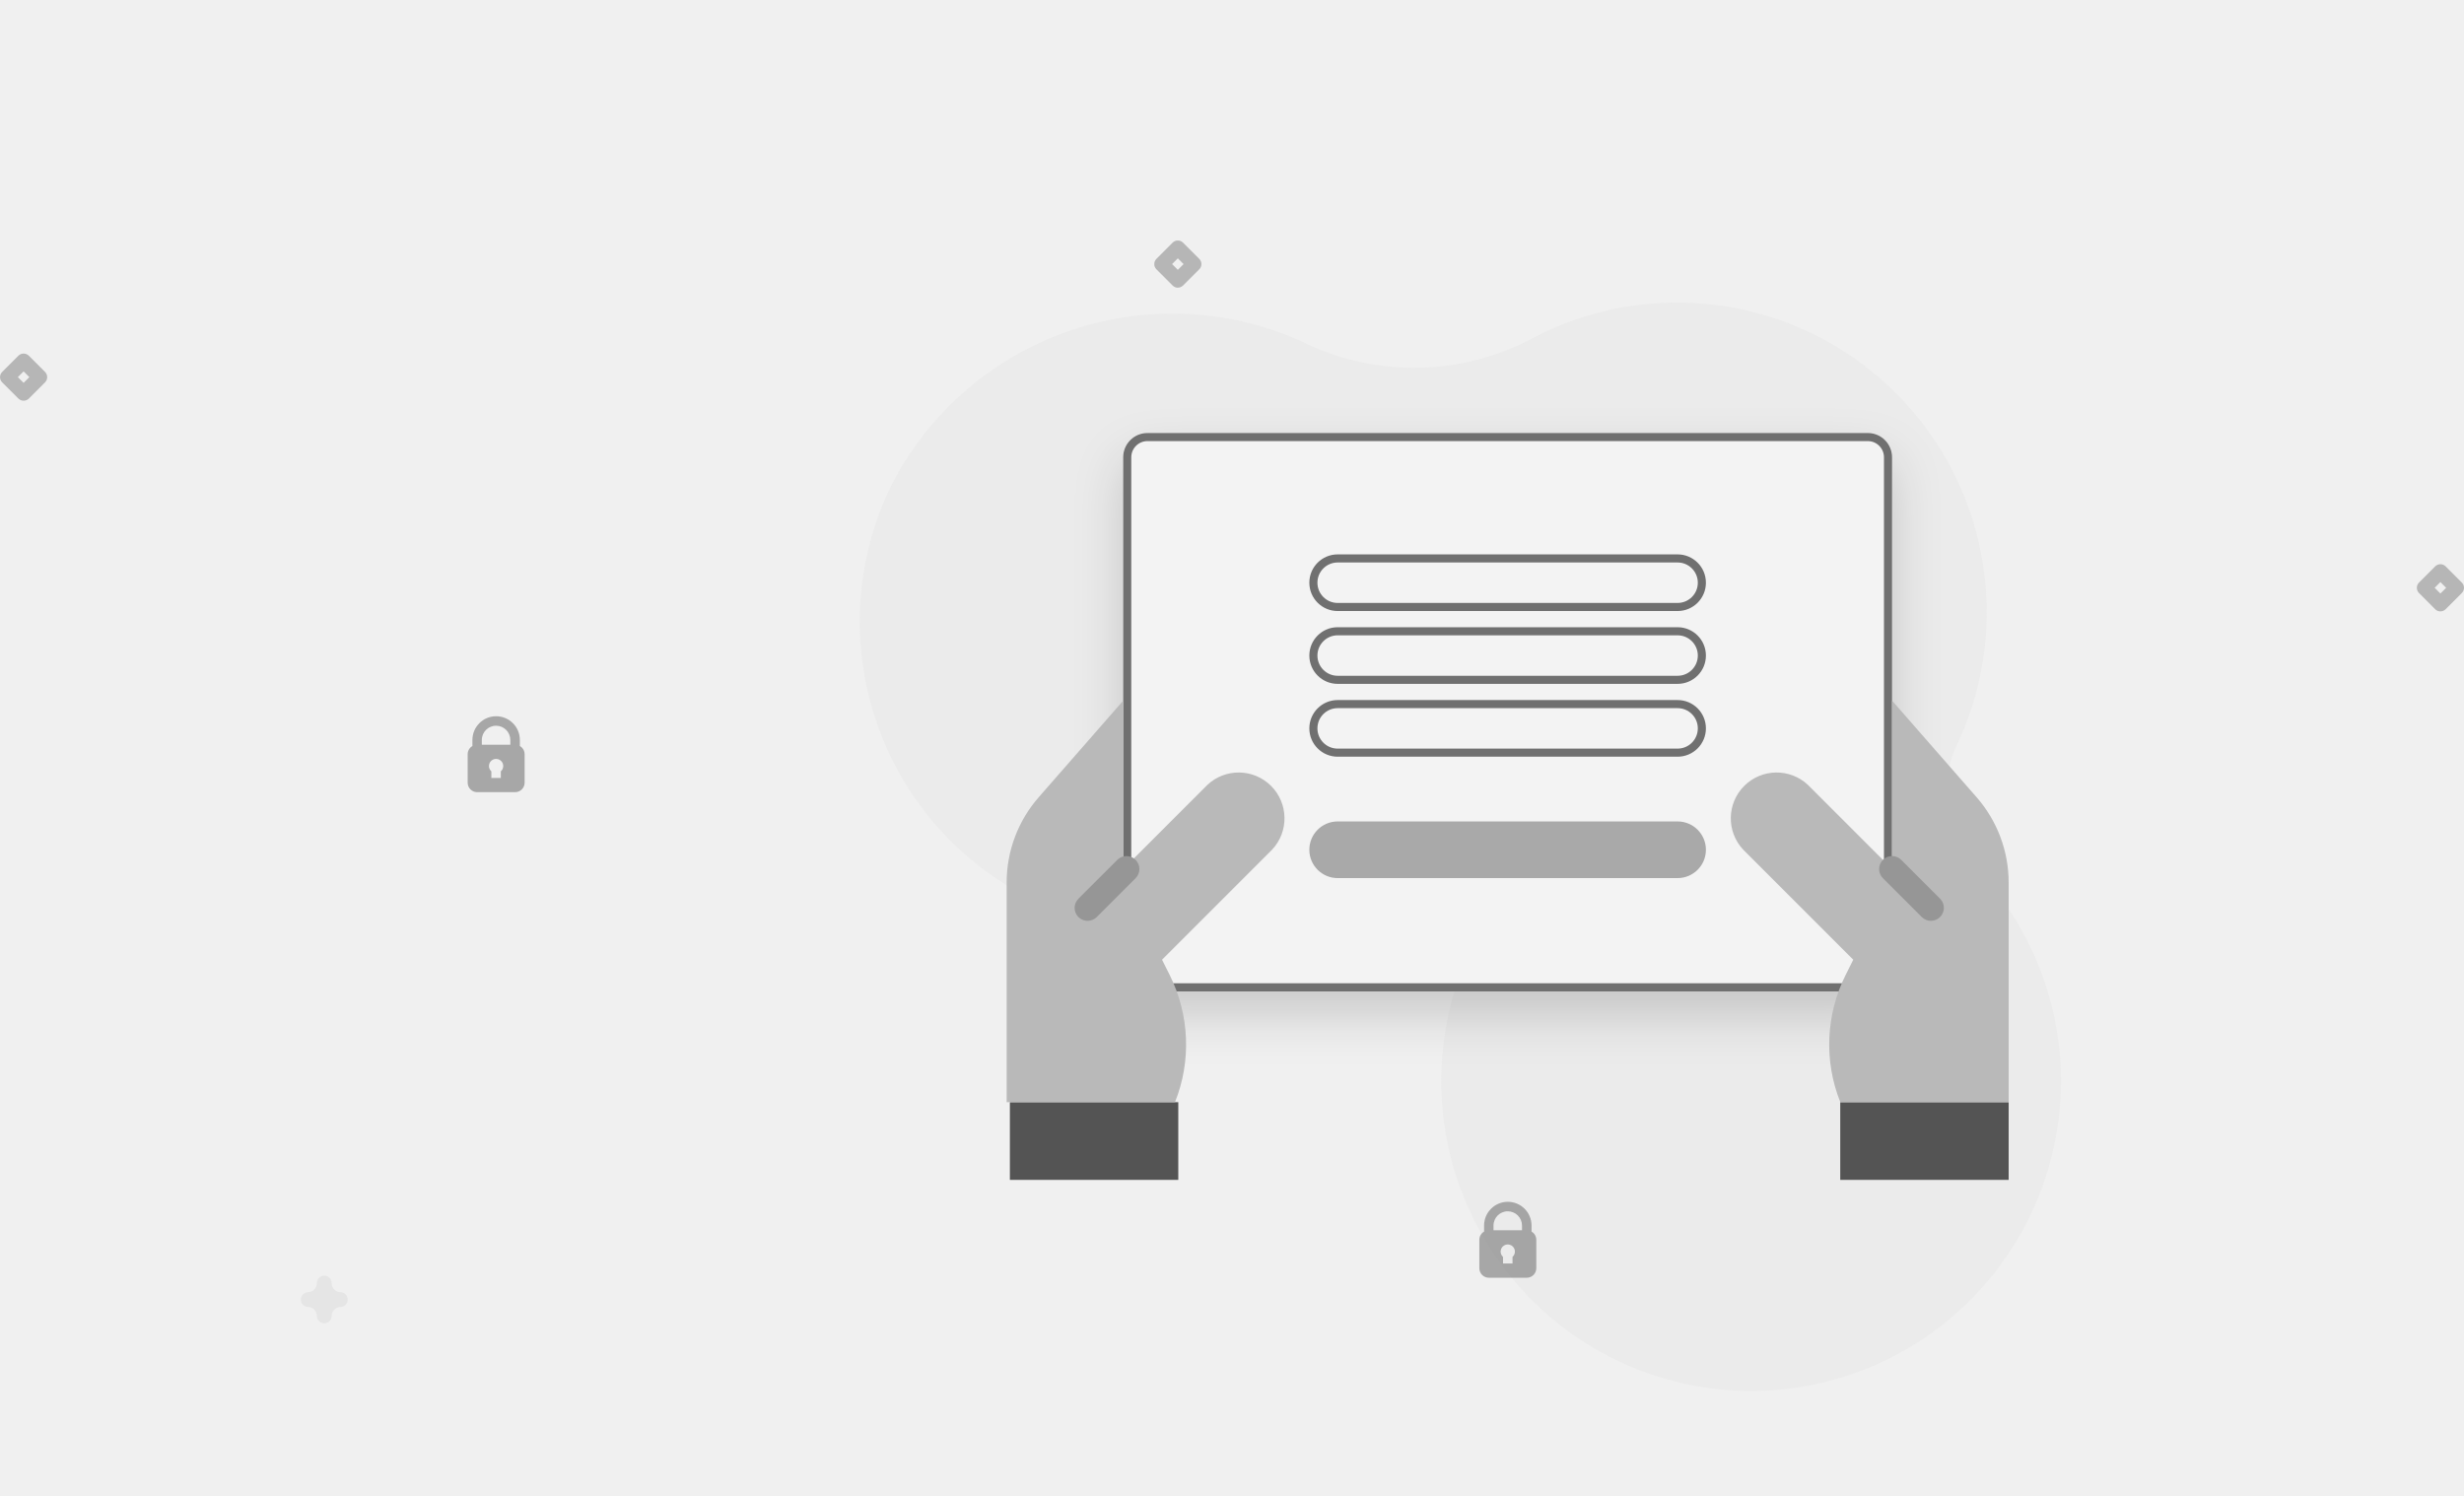
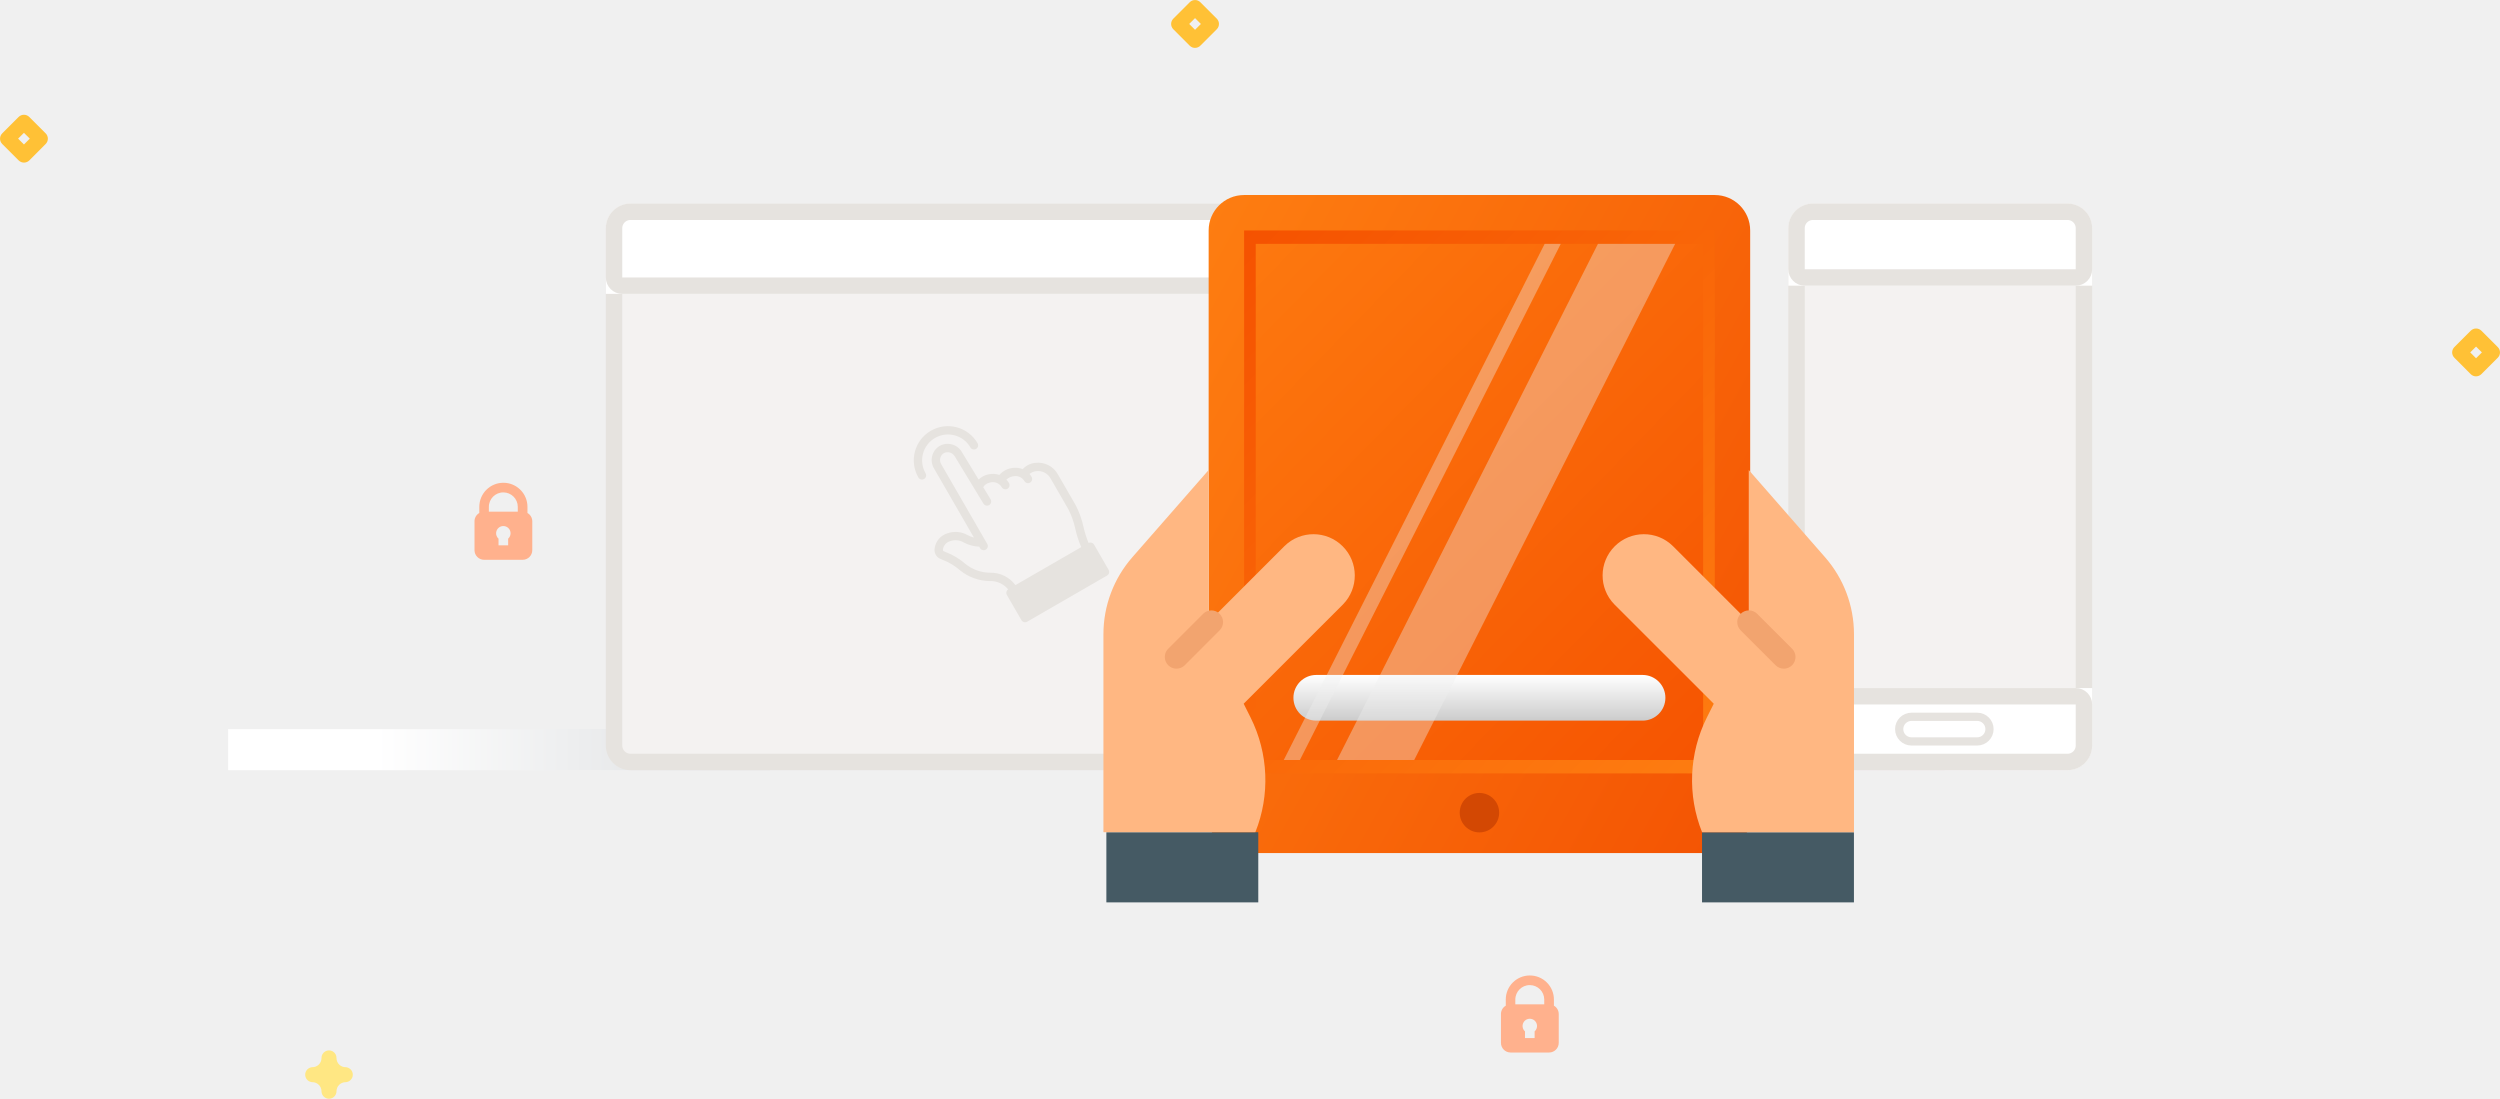
- <svg xmlns="http://www.w3.org/2000/svg" width="304.445" height="184.789" viewBox="0 0 304.445 184.789">
+ <svg xmlns="http://www.w3.org/2000/svg" xmlns:xlink="http://www.w3.org/1999/xlink" width="304.445" height="133.802" viewBox="0 0 304.445 133.802">
  <defs>
-     <filter id="Rectangle_375" x="129.778" y="47.505" width="113" height="87" filterUnits="userSpaceOnUse">
-       <feOffset dy="3" input="SourceAlpha" />
-       <feGaussianBlur stdDeviation="3" result="blur" />
-       <feFlood flood-opacity="0.161" />
-       <feComposite operator="in" in2="blur" />
-       <feComposite in="SourceGraphic" />
-     </filter>
+     <linearGradient id="linear-gradient" x1="0.274" y1="0.5" x2="1" y2="0.5" gradientUnits="objectBoundingBox">
+       <stop offset="0" stop-color="#fff" />
+       <stop offset="1" stop-color="#dbdddf" />
+     </linearGradient>
+     <linearGradient id="linear-gradient-3" x1="-0.126" y1="-0.129" x2="1.223" y2="0.78" gradientUnits="objectBoundingBox">
+       <stop offset="0" stop-color="#ff8313" />
+       <stop offset="1" stop-color="#f35102" />
+     </linearGradient>
+     <linearGradient id="linear-gradient-4" x1="1.059" y1="1.228" x2="-0.033" y2="-0.015" gradientUnits="objectBoundingBox">
+       <stop offset="0" stop-color="#ff8313" />
+       <stop offset="1" stop-color="#f55100" />
+     </linearGradient>
+     <linearGradient id="linear-gradient-5" x1="-0.313" y1="-0.295" x2="1" y2="1.177" xlink:href="#linear-gradient-4" />
+     <linearGradient id="linear-gradient-6" x1="0.5" x2="0.5" y2="1" gradientUnits="objectBoundingBox">
+       <stop offset="0" stop-color="#fff" />
+       <stop offset="1" stop-color="#ccc" />
+     </linearGradient>
  </defs>
-   <g id="user-self-registration-illustration" transform="translate(-141.222 -68.495)">
-     <path id="Path_81" d="M163.973,73.972A38.194,38.194,0,0,0,141.32,50.558a13.869,13.869,0,0,1-8.946-12.789V37.4A38.273,38.273,0,0,0,63.3,15.568a31.233,31.233,0,0,1-25,12.959q-.437,0-.875.009A39,39,0,0,0,0,66.285a38.284,38.284,0,0,0,74.235,13.67,7.834,7.834,0,0,1,9.5-4.79l.149.042a7.814,7.814,0,0,1,5.691,8.146,38.282,38.282,0,1,0,74.393-9.387Z" transform="translate(280.616 68.495) rotate(26)" fill="#dbdbdb" opacity="0.24" />
-     <path id="Path_95" d="M424.493,166.965a.914.914,0,0,1-.914-.914,1.1,1.1,0,0,0-1.1-1.1.915.915,0,0,1,0-1.829,1.1,1.1,0,0,0,1.1-1.1.915.915,0,1,1,1.829,0,1.1,1.1,0,0,0,1.1,1.1.915.915,0,0,1,0,1.829,1.1,1.1,0,0,0-1.1,1.1.914.914,0,0,1-.914.914Z" transform="translate(-243.207 65.047)" fill="#e5e5e5" />
-     <path id="Path_96" d="M68.794,419.851a.915.915,0,0,1-.645-.267l-2-2a.914.914,0,0,1,0-1.291l2-2a.914.914,0,0,1,1.291,0l2,2a.914.914,0,0,1,0,1.291l-2,2.008A.915.915,0,0,1,68.794,419.851Zm-.711-2.917.711.711.711-.711-.711-.708Z" transform="translate(75.344 -301.841)" fill="rgba(157,157,157,0.7)" />
-     <path id="Path_98" d="M141.064,46.254a.914.914,0,0,1-.645-.267l-2-2.005a.914.914,0,0,1,0-1.291l2-2a.914.914,0,0,1,1.291,0l2,2a.914.914,0,0,1,0,1.291l-2,2a.909.909,0,0,1-.645.267Zm-.711-2.917.711.711.711-.711-.711-.711Z" transform="translate(301.688 97.79)" fill="rgba(157,157,157,0.7)" />
-     <path id="Path_98-2" data-name="Path_98" d="M141.064,46.254a.914.914,0,0,1-.645-.267l-2-2.005a.914.914,0,0,1,0-1.291l2-2a.914.914,0,0,1,1.291,0l2,2a.914.914,0,0,1,0,1.291l-2,2a.909.909,0,0,1-.645.267Zm-.711-2.917.711.711.711-.711-.711-.711Z" transform="translate(145.688 57.79)" fill="rgba(157,157,157,0.7)" />
-     <path id="padlock" d="M70.9,3.681V2.932a2.932,2.932,0,1,0-5.864,0v.749a1.169,1.169,0,0,0-.586,1.01V8.209a1.174,1.174,0,0,0,1.173,1.173h4.691a1.174,1.174,0,0,0,1.173-1.173V4.691a1.169,1.169,0,0,0-.586-1.01ZM67.963,1.173a1.761,1.761,0,0,1,1.759,1.759v.586H66.2V2.932a1.761,1.761,0,0,1,1.759-1.759Zm.586,5.635v.815H67.377V6.808a.88.88,0,1,1,1.173,0Z" transform="translate(259.555 217)" fill="#6b6b6b" opacity="0.55" />
-     <path id="padlock-2" data-name="padlock" d="M70.9,3.681V2.932a2.932,2.932,0,1,0-5.864,0v.749a1.169,1.169,0,0,0-.586,1.01V8.209a1.174,1.174,0,0,0,1.173,1.173h4.691a1.174,1.174,0,0,0,1.173-1.173V4.691a1.169,1.169,0,0,0-.586-1.01ZM67.963,1.173a1.761,1.761,0,0,1,1.759,1.759v.586H66.2V2.932a1.761,1.761,0,0,1,1.759-1.759Zm.586,5.635v.815H67.377V6.808a.88.88,0,1,1,1.173,0Z" transform="translate(134.555 157)" fill="#6b6b6b" opacity="0.55" />
-     <g id="Group_1065" data-name="Group 1065">
-       <g transform="matrix(1, 0, 0, 1, 141.22, 68.5)" filter="url(#Rectangle_375)">
-         <g id="Rectangle_375-2" data-name="Rectangle 375" transform="translate(138.78 53.5)" fill="#f3f3f3" stroke="#707070" stroke-width="1">
-           <rect width="95" height="69" rx="3" stroke="none" />
-           <rect x="0.5" y="0.5" width="94" height="68" rx="2.5" fill="none" />
+   <g id="user-self-registration-illustration" transform="translate(-141.222 -98.21)">
+     <path id="Path_95" d="M424.493,166.965a.914.914,0,0,1-.914-.914,1.1,1.1,0,0,0-1.1-1.1.915.915,0,0,1,0-1.829,1.1,1.1,0,0,0,1.1-1.1.915.915,0,1,1,1.829,0,1.1,1.1,0,0,0,1.1,1.1.915.915,0,0,1,0,1.829,1.1,1.1,0,0,0-1.1,1.1.914.914,0,0,1-.914.914Z" transform="translate(-243.207 65.047)" fill="#ffe783" />
+     <path id="Path_96" d="M68.794,419.851a.915.915,0,0,1-.645-.267l-2-2a.914.914,0,0,1,0-1.291l2-2a.914.914,0,0,1,1.291,0l2,2a.914.914,0,0,1,0,1.291l-2,2.008A.915.915,0,0,1,68.794,419.851Zm-.711-2.917.711.711.711-.711-.711-.708Z" transform="translate(75.344 -301.841)" fill="#ffc136" />
+     <path id="Path_98" d="M141.064,46.254a.914.914,0,0,1-.645-.267l-2-2.005a.914.914,0,0,1,0-1.291l2-2a.914.914,0,0,1,1.291,0l2,2a.914.914,0,0,1,0,1.291l-2,2a.909.909,0,0,1-.645.267Zm-.711-2.917.711.711.711-.711-.711-.711Z" transform="translate(301.688 97.79)" fill="#ffc136" />
+     <path id="Path_98-2" data-name="Path_98" d="M141.064,46.254a.914.914,0,0,1-.645-.267l-2-2.005a.914.914,0,0,1,0-1.291l2-2a.914.914,0,0,1,1.291,0l2,2a.914.914,0,0,1,0,1.291l-2,2a.909.909,0,0,1-.645.267Zm-.711-2.917.711.711.711-.711-.711-.711Z" transform="translate(145.688 57.79)" fill="#ffc136" />
+     <path id="padlock" d="M70.9,3.681V2.932a2.932,2.932,0,1,0-5.864,0v.749a1.169,1.169,0,0,0-.586,1.01V8.209a1.174,1.174,0,0,0,1.173,1.173h4.691a1.174,1.174,0,0,0,1.173-1.173V4.691a1.169,1.169,0,0,0-.586-1.01ZM67.963,1.173a1.761,1.761,0,0,1,1.759,1.759v.586H66.2V2.932a1.761,1.761,0,0,1,1.759-1.759Zm.586,5.635v.815H67.377V6.808a.88.88,0,1,1,1.173,0Z" transform="translate(259.555 217)" fill="#ffb18d" />
+     <path id="padlock-2" data-name="padlock" d="M70.9,3.681V2.932a2.932,2.932,0,1,0-5.864,0v.749a1.169,1.169,0,0,0-.586,1.01V8.209a1.174,1.174,0,0,0,1.173,1.173h4.691a1.174,1.174,0,0,0,1.173-1.173V4.691a1.169,1.169,0,0,0-.586-1.01ZM67.963,1.173a1.761,1.761,0,0,1,1.759,1.759v.586H66.2V2.932a1.761,1.761,0,0,1,1.759-1.759Zm.586,5.635v.815H67.377V6.808a.88.88,0,1,1,1.173,0Z" transform="translate(134.555 157)" fill="#ffb18d" />
+     <rect id="Rectangle_411" data-name="Rectangle 411" width="49" height="7" rx="3.5" transform="translate(303 170)" fill="#fff" />
+     <g id="Group_1143" data-name="Group 1143" transform="translate(-65 1)">
+       <rect id="Rectangle_448" data-name="Rectangle 448" width="66" height="5" transform="translate(234 186)" fill="url(#linear-gradient)" />
+       <rect id="Rectangle_472" data-name="Rectangle 472" width="66" height="5" transform="translate(377 186)" fill="url(#linear-gradient)" />
+       <g id="Path_2110" data-name="Path 2110" transform="translate(280 122)" fill="#f4f2f1">
+         <path d="M 92 68 L 3 68 C 1.897 68 1 67.103 1 66 L 1 3 C 1 1.897 1.897 1 3 1 L 92 1 C 93.103 1 94 1.897 94 3 L 94 66 C 94 67.103 93.103 68 92 68 Z" stroke="none" />
+         <path d="M 3 2 C 2.449 2 2 2.449 2 3 L 2 66 C 2 66.551 2.449 67 3 67 L 92 67 C 92.551 67 93 66.551 93 66 L 93 3 C 93 2.449 92.551 2 92 2 L 3 2 M 3 0 L 92 0 C 93.657 0 95 1.343 95 3 L 95 66 C 95 67.657 93.657 69 92 69 L 3 69 C 1.343 69 0 67.657 0 66 L 0 3 C 0 1.343 1.343 0 3 0 Z" stroke="none" fill="#e6e3df" />
+       </g>
+       <g id="Rectangle_376" data-name="Rectangle 376" transform="translate(280 122)" fill="#fff" stroke="#e6e3df" stroke-width="2">
+         <path d="M3,0H92a3,3,0,0,1,3,3v8a0,0,0,0,1,0,0H0a0,0,0,0,1,0,0V3A3,3,0,0,1,3,0Z" stroke="none" />
+         <path d="M3,1H92a2,2,0,0,1,2,2V9a1,1,0,0,1-1,1H2A1,1,0,0,1,1,9V3A2,2,0,0,1,3,1Z" fill="none" />
+       </g>
+       <circle id="Ellipse_110" data-name="Ellipse 110" cx="1.5" cy="1.5" r="1.5" transform="translate(367 126)" fill="#eaecee" />
+       <circle id="Ellipse_111" data-name="Ellipse 111" cx="1.5" cy="1.5" r="1.5" transform="translate(363 126)" fill="#eaecee" />
+       <circle id="Ellipse_112" data-name="Ellipse 112" cx="1.5" cy="1.5" r="1.5" transform="translate(359 126)" fill="#eaecee" />
+       <path id="claim-gesture" d="M5.564,26a.508.508,0,0,1-.508-.508V21.937a.508.508,0,0,1,.473-.506,2.8,2.8,0,0,0-1.514-2.042,5.816,5.816,0,0,1-2.408-2.915A6.924,6.924,0,0,0,.443,14.364c-.1-.122-.186-.239-.262-.354a1.175,1.175,0,0,1,.067-1.344,2.23,2.23,0,0,1,2.281-.847,2.984,2.984,0,0,1,2.032,1.431,4.643,4.643,0,0,0,.513.638V4.163A2,2,0,0,1,7.042,2.133,2.005,2.005,0,0,1,9.011,4.153L9.1,8.048a2.535,2.535,0,0,1,2.47.779,2.553,2.553,0,0,1,1.976.142,2.421,2.421,0,0,1,.842.672,2.359,2.359,0,0,1,1.66.084,2.752,2.752,0,0,1,1.73,2.654v4.284a10.54,10.54,0,0,1-.5,2.773,12.334,12.334,0,0,0-.441,2,.509.509,0,0,1,.478.506v3.555A.508.508,0,0,1,16.8,26Zm10.244-4.571a12.784,12.784,0,0,1,.481-2.265,9.611,9.611,0,0,0,.468-2.5V12.378a1.74,1.74,0,0,0-1.093-1.712,1.485,1.485,0,0,0-.854-.1,2.219,2.219,0,0,1,.042.436.507.507,0,1,1-1.015,0A1.232,1.232,0,0,0,13.1,9.881a1.633,1.633,0,0,0-1.068-.135,2.379,2.379,0,0,1,.06.528.508.508,0,0,1-1.016,0,1.264,1.264,0,0,0-1.01-1.228,1.168,1.168,0,0,0-.943.092l.037,1.732a.507.507,0,1,1-1.015.022L8,4.175a1.011,1.011,0,0,0-.954-1.026.986.986,0,0,0-.953,1.015v11.21a.507.507,0,1,1-1.015,0v-.209a4.258,4.258,0,0,1-1.342-1.329,1.981,1.981,0,0,0-1.417-1.025,1.228,1.228,0,0,0-1.228.428c-.01.015-.1.149-.06.209.057.085.132.181.219.292a7.915,7.915,0,0,1,1.315,2.385,4.829,4.829,0,0,0,2.047,2.437,3.726,3.726,0,0,1,1.944,2.866h9.256ZM10.191,4.163a3.148,3.148,0,0,0-6.3,0,.508.508,0,1,1-1.016,0,4.164,4.164,0,0,1,8.329,0,.508.508,0,0,1-1.016,0Z" transform="translate(313.487 153.185) rotate(-30)" fill="#e6e3df" />
+       <g id="Group_1181" data-name="Group 1181" transform="translate(291 7)">
+         <g id="Rectangle_468" data-name="Rectangle 468" transform="translate(133 115)" fill="#f4f2f1" stroke="#e6e3df" stroke-width="2">
+           <rect width="37" height="69" rx="3" stroke="none" />
+           <rect x="1" y="1" width="35" height="67" rx="2" fill="none" />
+         </g>
+         <g id="Rectangle_469" data-name="Rectangle 469" transform="translate(133 115)" fill="#fff" stroke="#e6e3df" stroke-width="2">
+           <path d="M3,0H34a3,3,0,0,1,3,3v7a0,0,0,0,1,0,0H0a0,0,0,0,1,0,0V3A3,3,0,0,1,3,0Z" stroke="none" />
+           <path d="M3,1H34a2,2,0,0,1,2,2V8a1,1,0,0,1-1,1H2A1,1,0,0,1,1,8V3A2,2,0,0,1,3,1Z" fill="none" />
+         </g>
+         <g id="Rectangle_470" data-name="Rectangle 470" transform="translate(133 174)" fill="#fff" stroke="#e6e3df" stroke-width="2">
+           <path d="M0,0H37a0,0,0,0,1,0,0V7a3,3,0,0,1-3,3H3A3,3,0,0,1,0,7V0A0,0,0,0,1,0,0Z" stroke="none" />
+           <path d="M2,1H35a1,1,0,0,1,1,1V7a2,2,0,0,1-2,2H3A2,2,0,0,1,1,7V2A1,1,0,0,1,2,1Z" fill="none" />
+         </g>
+         <g id="Rectangle_471" data-name="Rectangle 471" transform="translate(146 177)" fill="#fff" stroke="#e6e3df" stroke-width="1">
+           <rect width="12" height="4" rx="2" stroke="none" />
+           <rect x="0.5" y="0.5" width="11" height="3" rx="1.5" fill="none" />
        </g>
      </g>
    </g>
-     <rect id="Rectangle_411" data-name="Rectangle 411" width="49" height="7" rx="3.5" transform="translate(303 170)" fill="#a9a9a9" />
-     <g id="Rectangle_412" data-name="Rectangle 412" transform="translate(303 155)" fill="none" stroke="#707070" stroke-width="1">
-       <rect width="49" height="7" rx="3.5" stroke="none" />
-       <rect x="0.5" y="0.5" width="48" height="6" rx="3" fill="none" />
+     <g id="tablet" transform="translate(288.414 121.96)">
+       <path id="Path_2153" data-name="Path 2153" d="M42.1,0H99.42a4.313,4.313,0,0,1,4.313,4.313v71.51a4.313,4.313,0,0,1-4.313,4.313H42.1a4.313,4.313,0,0,1-4.313-4.313V4.313A4.313,4.313,0,0,1,42.1,0Z" transform="translate(-37.792 0)" fill="url(#linear-gradient-3)" />
+       <path id="Path_2166" data-name="Path 2166" d="M60.756,22.964h57.317V89.085H60.756Z" transform="translate(-56.443 -18.651)" fill="url(#linear-gradient-4)" />
+       <ellipse id="Ellipse_192" data-name="Ellipse 192" cx="2.402" cy="2.402" rx="2.402" ry="2.402" transform="translate(30.569 72.814)" fill="#d34803" />
+       <path id="Path_2233" data-name="Path 2233" d="M60.756,22.964h54.485V85.818H60.756Z" transform="translate(-55.027 -17.018)" fill="url(#linear-gradient-5)" />
+       <rect id="Rectangle_483" data-name="Rectangle 483" width="45.298" height="5.563" rx="2.781" transform="translate(10.319 58.444)" fill="url(#linear-gradient-6)" />
+       <g id="Group_1249" data-name="Group 1249" transform="translate(9.143 5.946)">
+         <path id="Path_2155" data-name="Path 2155" d="M81.849,85.818H79.885l31.769-62.854h1.964Z" transform="translate(-79.885 -22.964)" fill="#eeefee" opacity="0.37" />
+         <path id="Path_2156" data-name="Path 2156" d="M125.626,85.818h-9.4L148,22.964h9.4Z" transform="translate(-109.739 -22.964)" fill="#eeefee" opacity="0.37" />
+       </g>
    </g>
-     <g id="Rectangle_413" data-name="Rectangle 413" transform="translate(303 146)" fill="none" stroke="#707070" stroke-width="1">
-       <rect width="49" height="7" rx="3.5" stroke="none" />
-       <rect x="0.5" y="0.5" width="48" height="6" rx="3" fill="none" />
+     <g id="surface1" transform="translate(275.6 155.449)">
+       <path id="Path_2013" data-name="Path 2013" d="M284.243,530.758h-18.5V539.3h18.5Zm0,0" transform="translate(-265.39 -486.649)" fill="#455a64" />
+       <path id="Path_2014" data-name="Path 2014" d="M182.554,224.959l9.286-10.615v18.5l9.249-9.249a5.031,5.031,0,0,1,7.115,7.114L196.108,242.8l.842,1.683a17.063,17.063,0,0,1,.58,13.968h-18.5V234.327A14.229,14.229,0,0,1,182.554,224.959Zm0,0" transform="translate(-179.034 -214.344)" fill="#ffb782" />
+       <path id="Path_2015" data-name="Path 2015" d="M297.912,344.051a1.42,1.42,0,0,0,1.006-.417l4.269-4.269a1.423,1.423,0,0,0-2.012-2.012l-4.269,4.269a1.423,1.423,0,0,0,1.006,2.429Zm0,0" transform="translate(-289.019 -319.862)" fill="#f2a46f" />
    </g>
-     <g id="Rectangle_414" data-name="Rectangle 414" transform="translate(303 137)" fill="none" stroke="#707070" stroke-width="1">
-       <rect width="49" height="7" rx="3.5" stroke="none" />
-       <rect x="0.5" y="0.5" width="48" height="6" rx="3" fill="none" />
-     </g>
-     <g id="surface1" transform="translate(175.966 -59.274)">
-       <path id="Path_2013" data-name="Path 2013" d="M265.746,530.758h20.808v9.6H265.746Zm0,0" transform="translate(-73.114 -266.793)" fill="#545454" />
-       <path id="Path_2014" data-name="Path 2014" d="M209.481,226.285l-10.446-11.941v20.809l-10.4-10.4a5.66,5.66,0,0,0-8,8l13.606,13.606-.948,1.894a19.2,19.2,0,0,0-.653,15.713H213.44V236.824A16.006,16.006,0,0,0,209.481,226.285Zm0,0" transform="translate(0)" fill="#b9b9b9" />
-       <path id="Path_2015" data-name="Path 2015" d="M302.872,344.938a1.6,1.6,0,0,1-1.131-.469l-4.8-4.8A1.6,1.6,0,0,1,299.2,337.4l4.8,4.8a1.6,1.6,0,0,1-1.132,2.733Zm0,0" transform="translate(-99.036 -103.382)" fill="#969696" />
-     </g>
-     <g id="surface1-2" data-name="surface1" transform="translate(266 155.07)">
-       <path id="Path_2013-2" data-name="Path 2013" d="M286.554,530.758H265.746v9.6h20.808Zm0,0" transform="translate(-265.746 -481.137)" fill="#545454" />
-       <path id="Path_2014-2" data-name="Path 2014" d="M182.993,226.285l10.446-11.941v20.809l10.4-10.4a5.66,5.66,0,0,1,8,8l-13.606,13.606.948,1.894a19.2,19.2,0,0,1,.653,15.713H179.034V236.824A16.007,16.007,0,0,1,182.993,226.285Zm0,0" transform="translate(-179.434 -214.344)" fill="#b9b9b9" />
-       <path id="Path_2015-2" data-name="Path 2015" d="M298.089,344.938a1.6,1.6,0,0,0,1.131-.469l4.8-4.8a1.6,1.6,0,0,0-2.264-2.264l-4.8,4.8a1.6,1.6,0,0,0,1.132,2.733Zm0,0" transform="translate(-288.485 -317.726)" fill="#969696" />
+     <g id="surface1-2" data-name="surface1" transform="translate(336.403 155.449)">
+       <path id="Path_2013-2" data-name="Path 2013" d="M265.746,530.758h18.5V539.3h-18.5Zm0,0" transform="translate(-253.658 -486.649)" fill="#455a64" />
+       <path id="Path_2014-2" data-name="Path 2014" d="M206.1,224.959l-9.286-10.615v18.5l-9.249-9.249a5.031,5.031,0,0,0-7.115,7.114l12.1,12.095-.842,1.683a17.063,17.063,0,0,0-.58,13.968h18.5V234.327A14.229,14.229,0,0,0,206.1,224.959Zm0,0" transform="translate(-179.034 -214.344)" fill="#ffb782" />
+       <path id="Path_2015-2" data-name="Path 2015" d="M302.163,344.051a1.42,1.42,0,0,1-1.006-.417l-4.269-4.269a1.423,1.423,0,0,1,2.012-2.012l4.269,4.269a1.423,1.423,0,0,1-1.006,2.429Zm0,0" transform="translate(-280.115 -319.862)" fill="#f2a46f" />
    </g>
  </g>
</svg>
